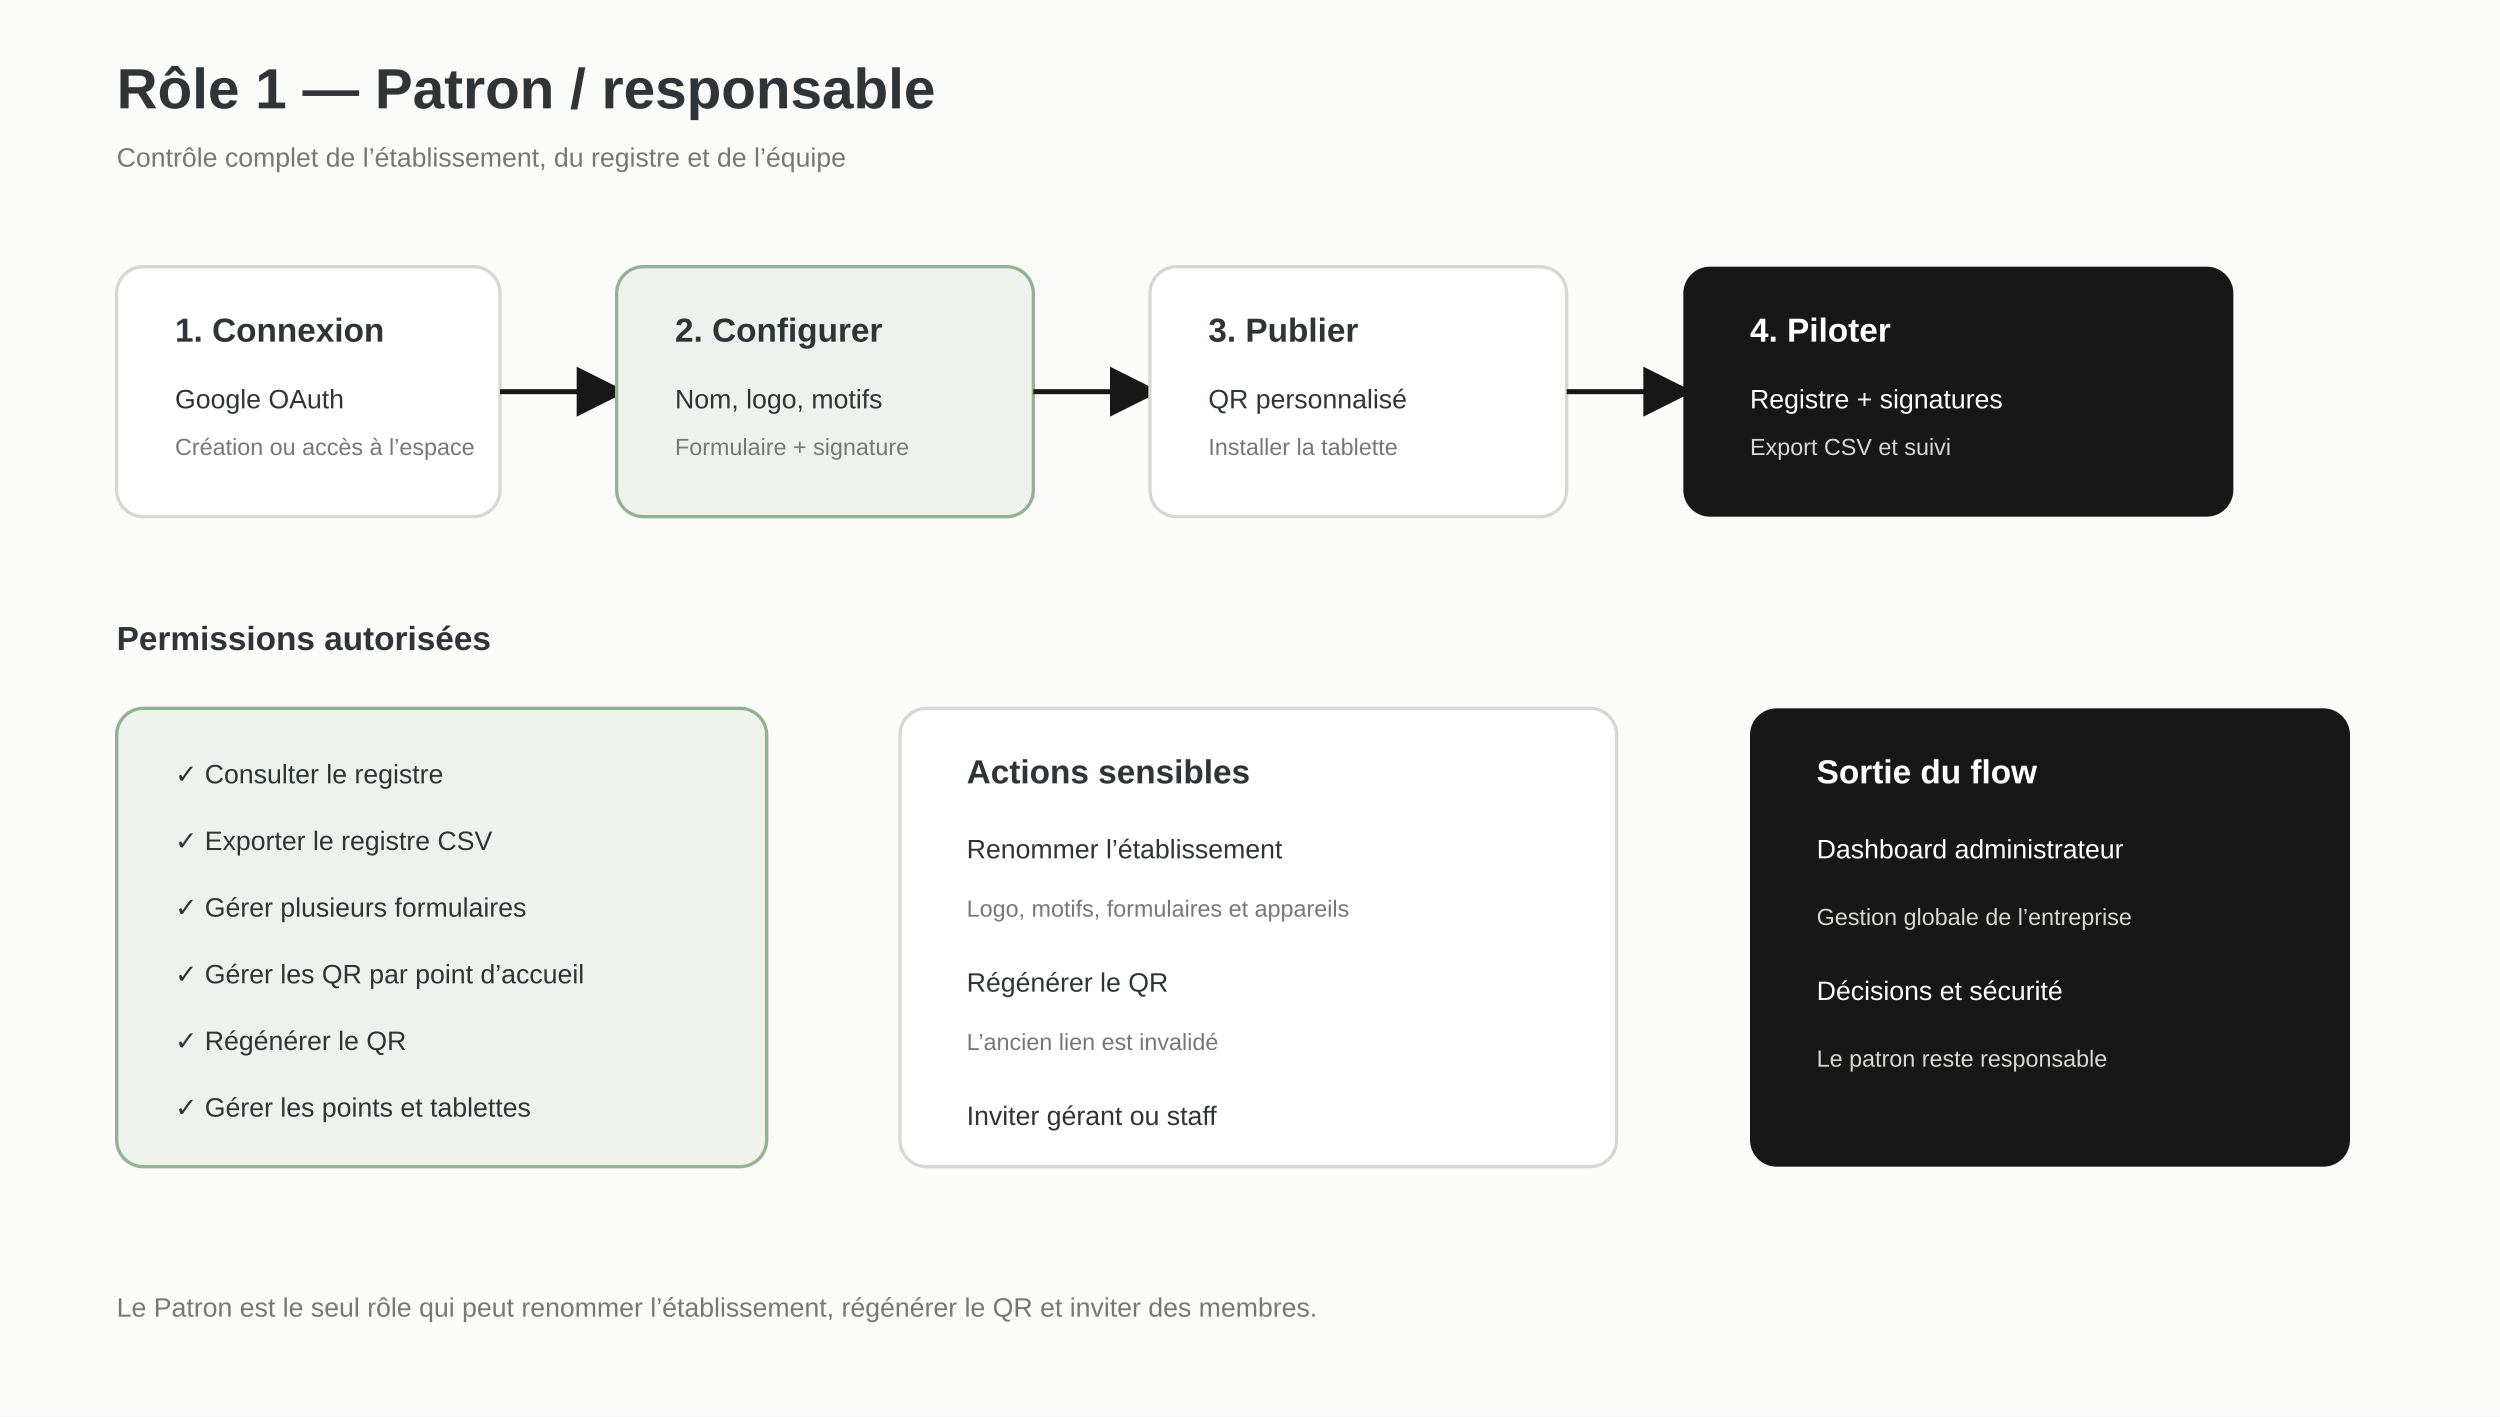
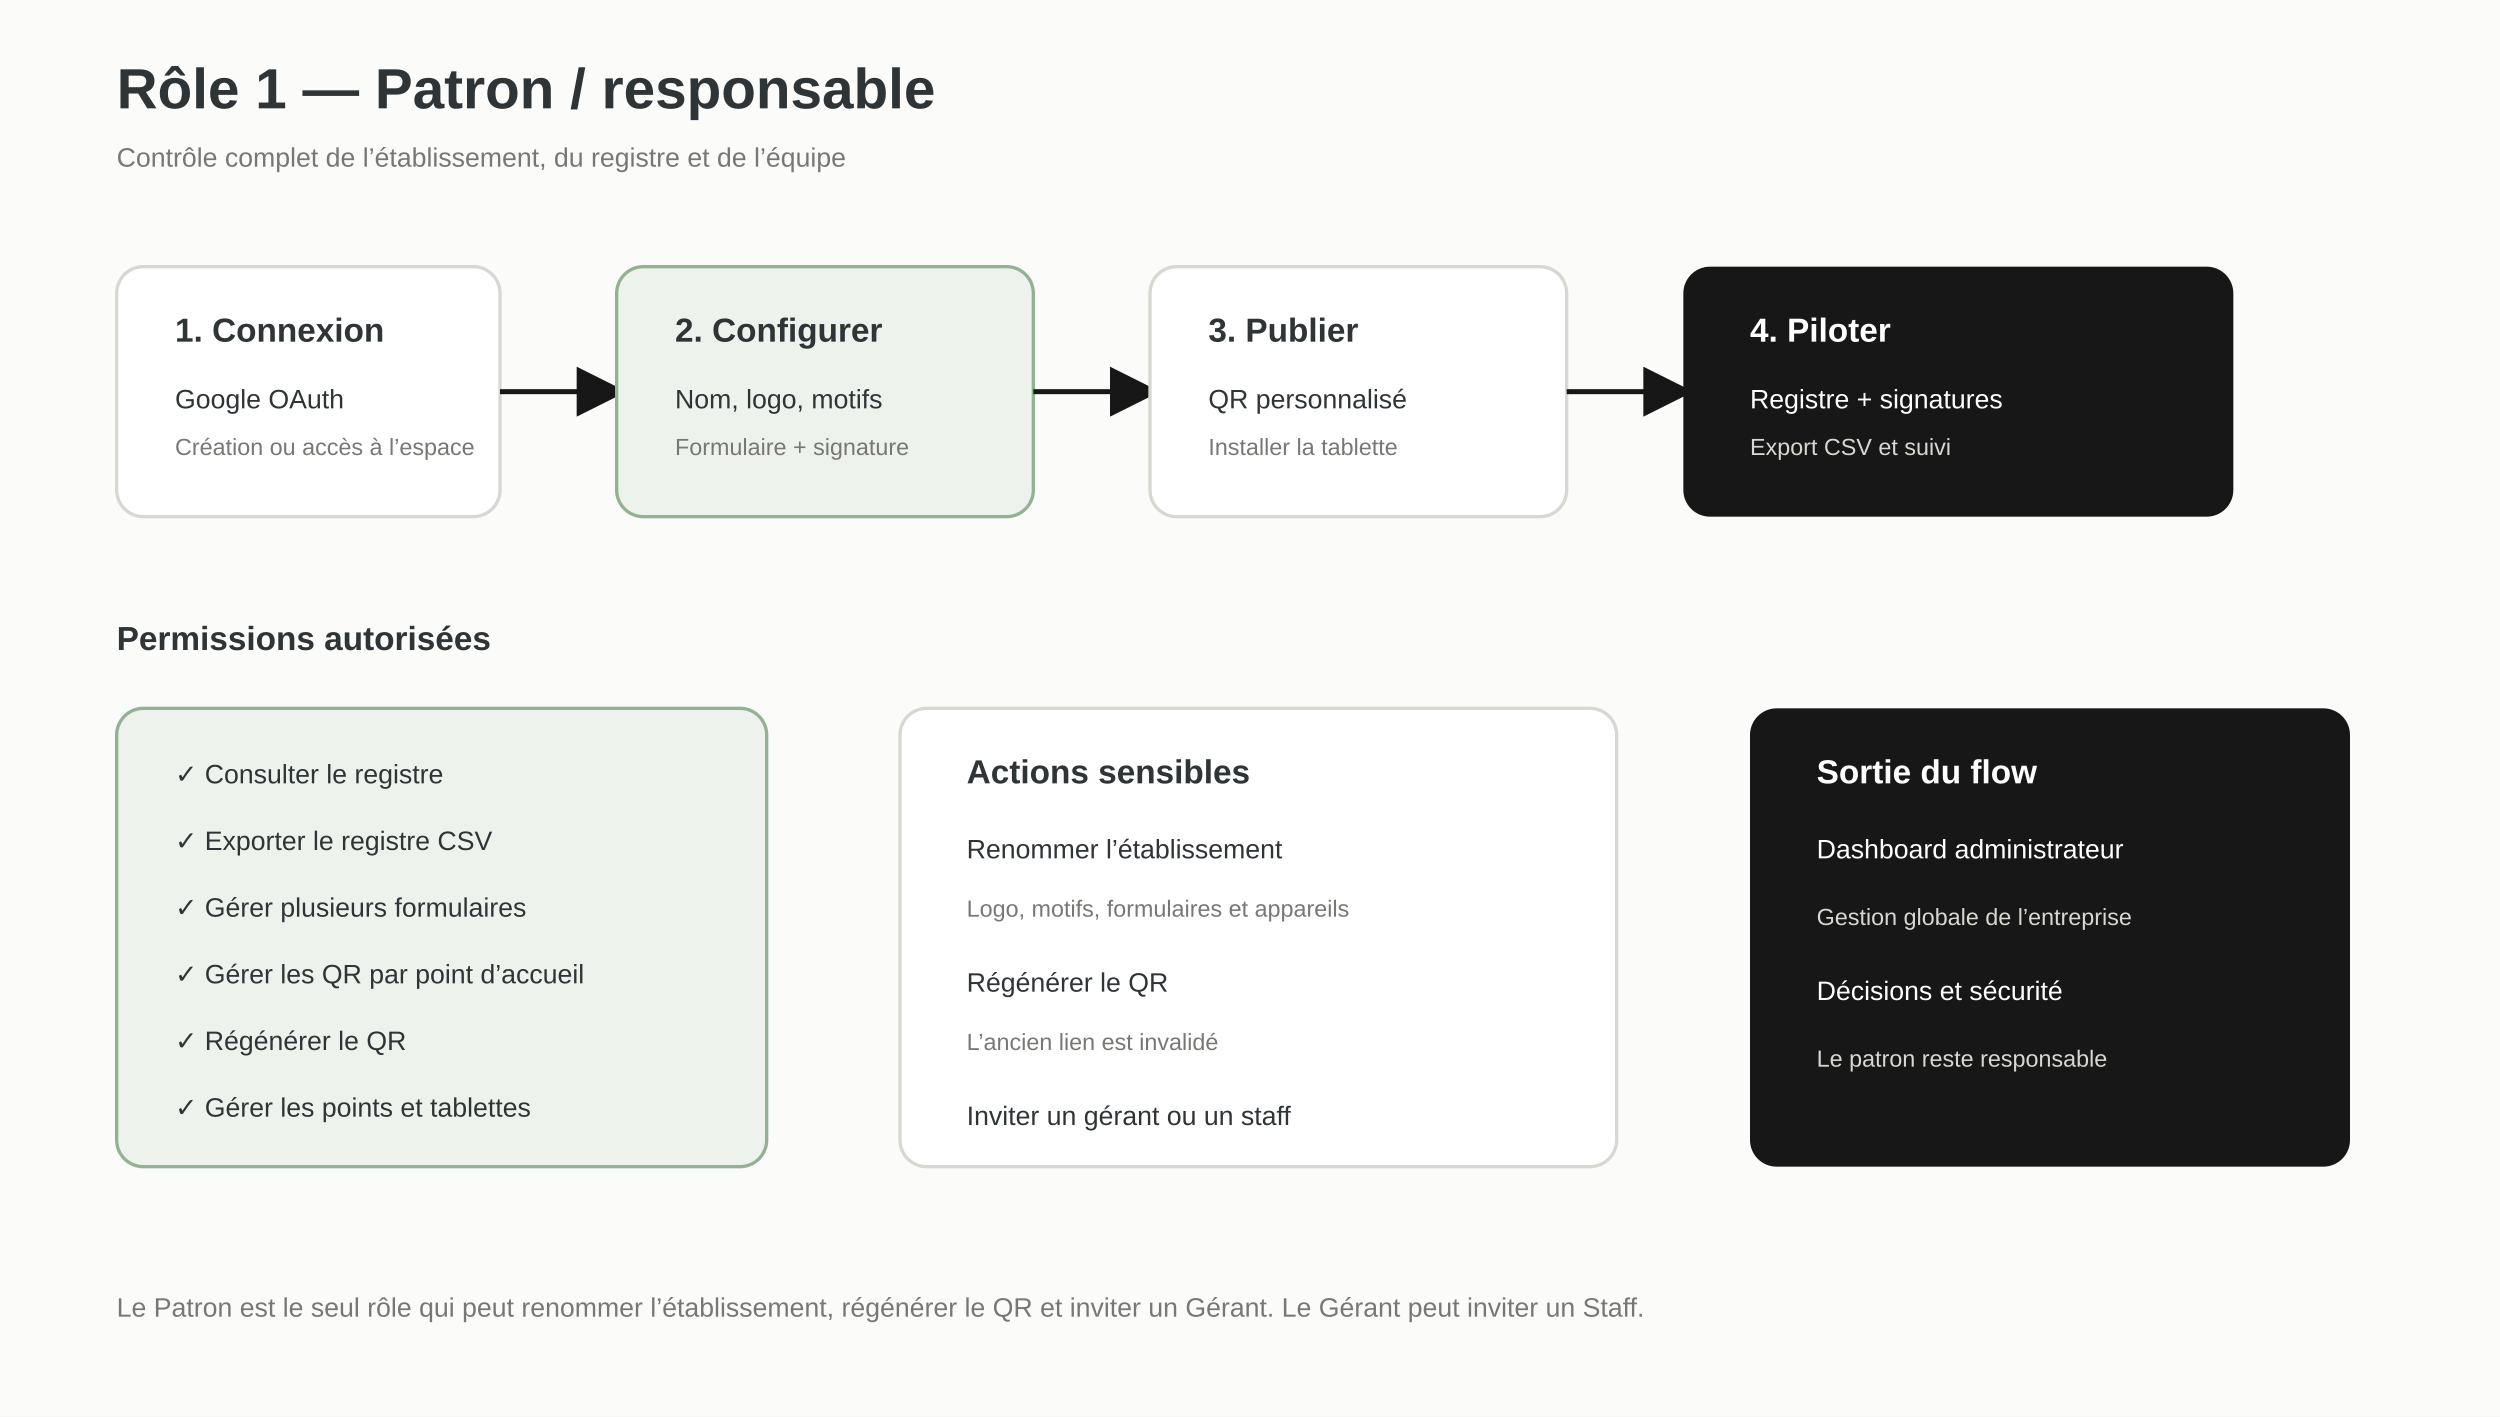
<svg xmlns="http://www.w3.org/2000/svg" width="1500" height="850" viewBox="0 0 1500 850">
  <defs>
    <style>.bg{fill:#fbfbfa}.box{fill:#fff;stroke:#d8d8d2;stroke-width:2}.ok{fill:#edf3ec;stroke:#93b294;stroke-width:2}.dark{fill:#171717}.text{font-family:Arial,sans-serif;fill:#2f3437}.muted{font-family:Arial,sans-serif;fill:#787774}.title{font:bold 34px Arial}.h{font:bold 20px Arial}.p{font:16px Arial}.s{font:14px Arial}.arrow{stroke:#171717;stroke-width:3;fill:none;marker-end:url(#a)}</style>
    <marker id="a" markerWidth="10" markerHeight="10" refX="8" refY="5" orient="auto">
      <path d="M0 0L10 5L0 10Z" fill="#171717" />
    </marker>
  </defs>
  <rect width="1500" height="850" class="bg" />
  <text x="70" y="65" class="text title">Rôle 1 — Patron / responsable</text>
  <text x="70" y="100" class="muted p">Contrôle complet de l’établissement, du registre et de l’équipe</text>
  <rect x="70" y="160" width="230" height="150" rx="16" class="box" />
  <text x="105" y="205" class="h text">1. Connexion</text>
  <text x="105" y="245" class="p text">Google OAuth</text>
  <text x="105" y="273" class="s muted">Création ou accès à l’espace</text>
  <path d="M300 235H370" class="arrow" />
  <rect x="370" y="160" width="250" height="150" rx="16" class="ok" />
  <text x="405" y="205" class="h text">2. Configurer</text>
  <text x="405" y="245" class="p text">Nom, logo, motifs</text>
  <text x="405" y="273" class="s muted">Formulaire + signature</text>
  <path d="M620 235H690" class="arrow" />
  <rect x="690" y="160" width="250" height="150" rx="16" class="box" />
  <text x="725" y="205" class="h text">3. Publier</text>
  <text x="725" y="245" class="p text">QR personnalisé</text>
  <text x="725" y="273" class="s muted">Installer la tablette</text>
  <path d="M940 235H1010" class="arrow" />
  <rect x="1010" y="160" width="330" height="150" rx="16" class="dark" />
  <text x="1050" y="205" class="h" fill="white">4. Piloter</text>
  <text x="1050" y="245" class="p" fill="white">Registre + signatures</text>
  <text x="1050" y="273" class="s" fill="#d8d8d2">Export CSV et suivi</text>
  <text x="70" y="390" class="h text">Permissions autorisées</text>
  <rect x="70" y="425" width="390" height="275" rx="16" class="ok" />
  <text x="105" y="470" class="p text">✓ Consulter le registre</text>
  <text x="105" y="510" class="p text">✓ Exporter le registre CSV</text>
  <text x="105" y="550" class="p text">✓ Gérer plusieurs formulaires</text>
  <text x="105" y="590" class="p text">✓ Gérer les QR par point d’accueil</text>
  <text x="105" y="630" class="p text">✓ Régénérer le QR</text>
  <text x="105" y="670" class="p text">✓ Gérer les points et tablettes</text>
  <rect x="540" y="425" width="430" height="275" rx="16" class="box" />
  <text x="580" y="470" class="h text">Actions sensibles</text>
  <text x="580" y="515" class="p text">Renommer l’établissement</text>
  <text x="580" y="550" class="s muted">Logo, motifs, formulaires et appareils</text>
  <text x="580" y="595" class="p text">Régénérer le QR</text>
  <text x="580" y="630" class="s muted">L’ancien lien est invalidé</text>
-   <text x="580" y="675" class="p text">Inviter gérant ou staff</text>
+   <text x="580" y="675" class="p text">Inviter un gérant ou un staff</text>
  <rect x="1050" y="425" width="360" height="275" rx="16" class="dark" />
  <text x="1090" y="470" fill="white" class="h">Sortie du flow</text>
  <text x="1090" y="515" fill="white" class="p">Dashboard administrateur</text>
  <text x="1090" y="555" fill="#d8d8d2" class="s">Gestion globale de l’entreprise</text>
  <text x="1090" y="600" fill="white" class="p">Décisions et sécurité</text>
  <text x="1090" y="640" fill="#d8d8d2" class="s">Le patron reste responsable</text>
-   <text x="70" y="790" class="muted p">Le Patron est le seul rôle qui peut renommer l’établissement, régénérer le QR et inviter des membres.</text>
+   <text x="70" y="790" class="muted p">Le Patron est le seul rôle qui peut renommer l’établissement, régénérer le QR et inviter un Gérant. Le Gérant peut inviter un Staff.</text>
</svg>
